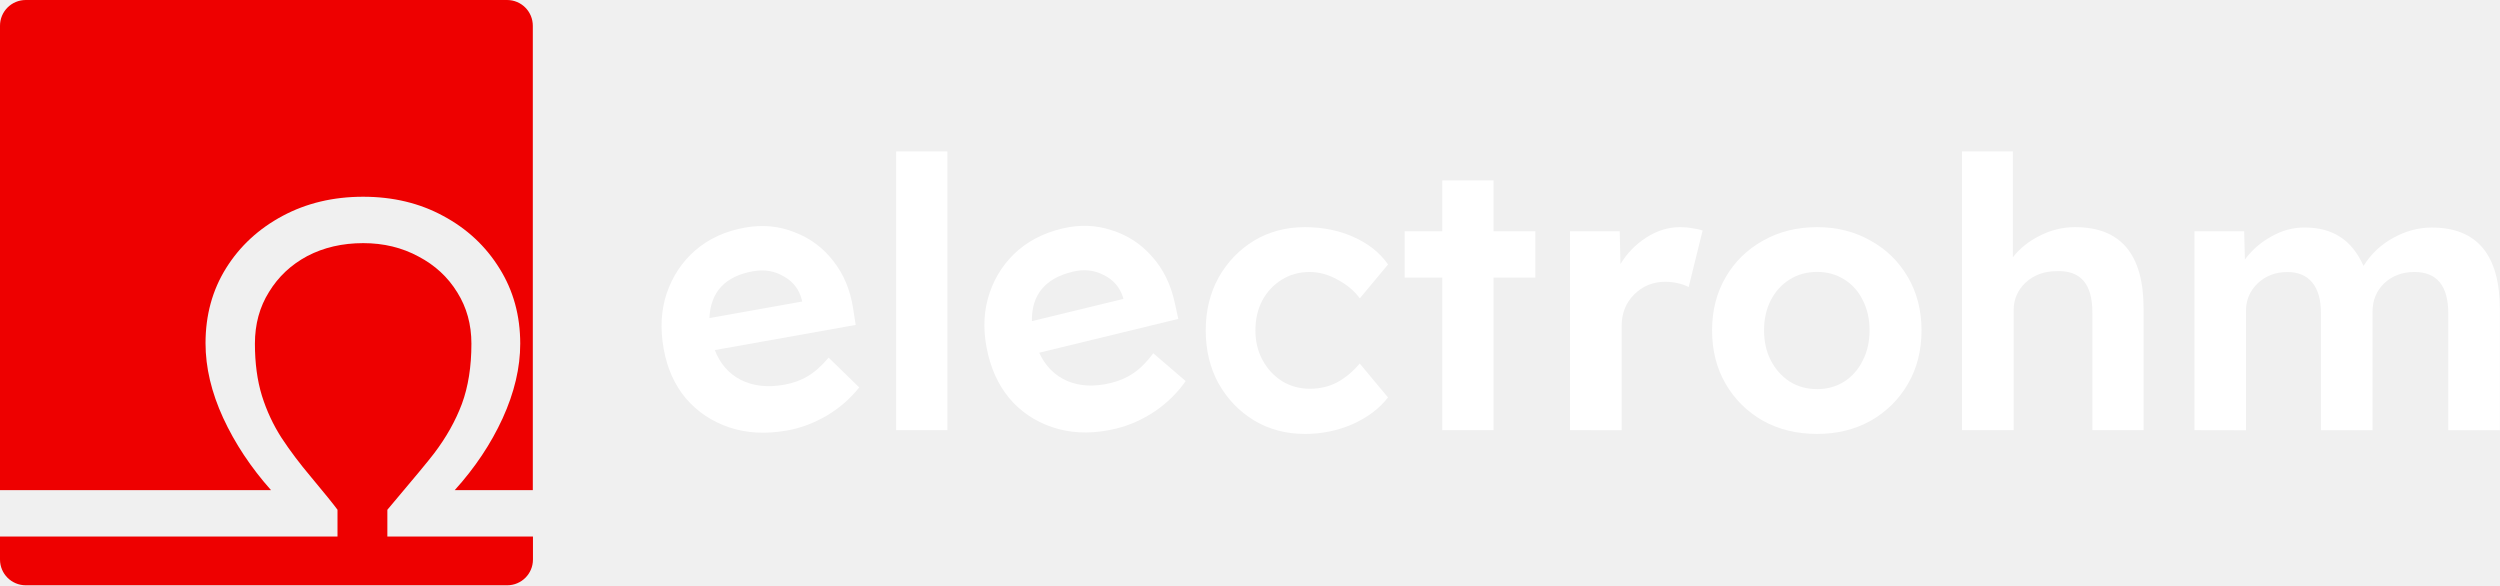
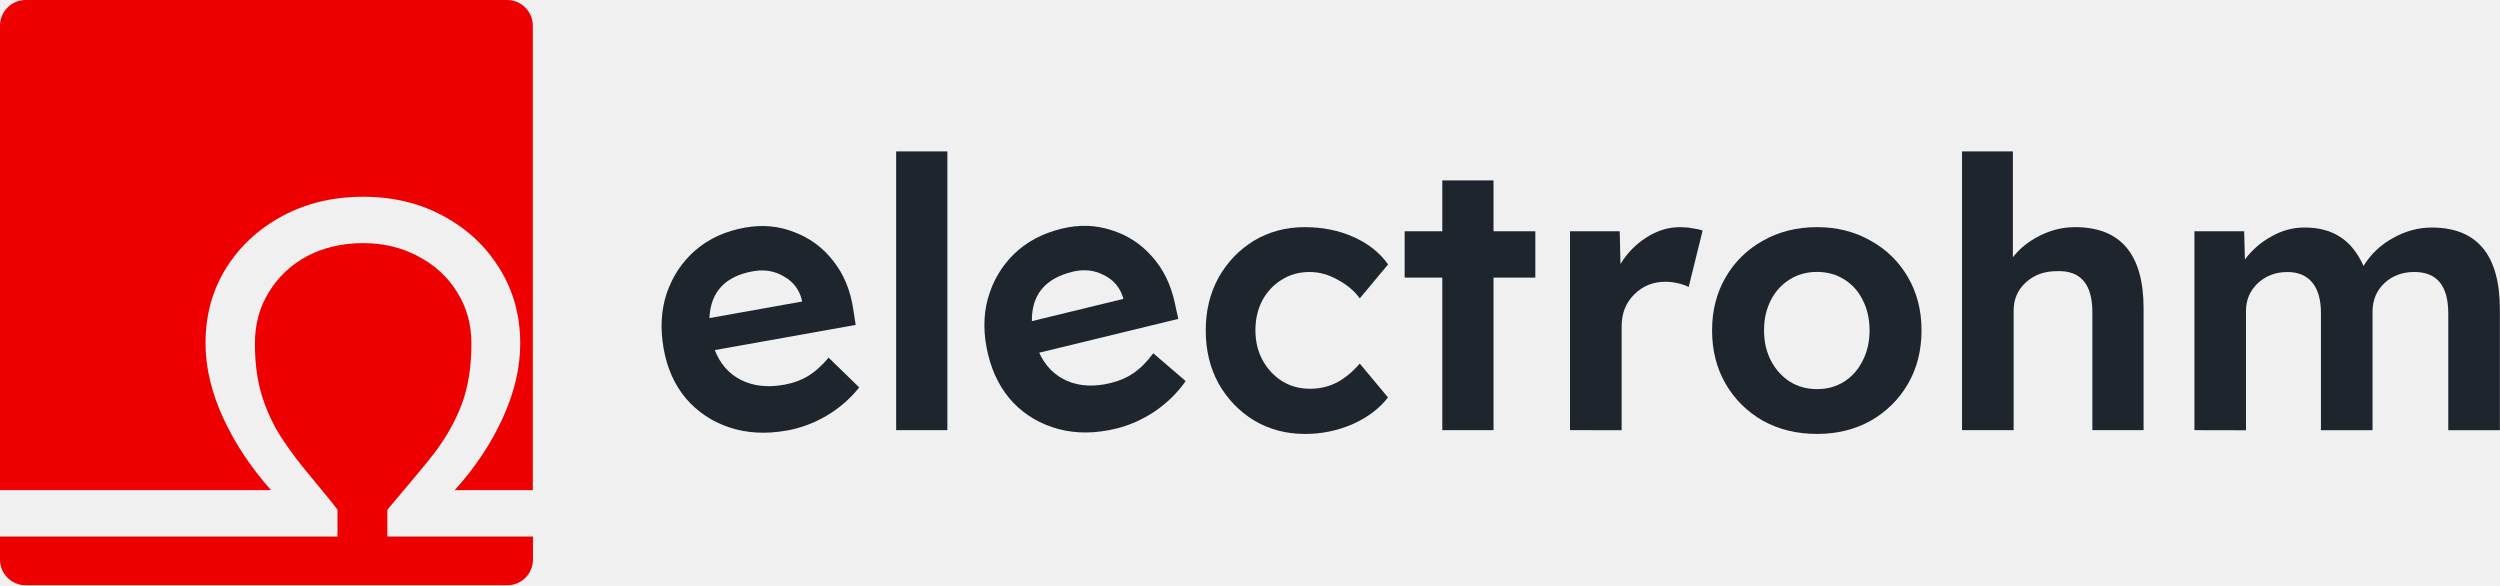
<svg xmlns="http://www.w3.org/2000/svg" width="198.97" height="46.582" version="1.1" viewBox="0 0 52.645 12.325">
  <path fill="#e00" d="m0.543 5e-7c-0.301 0-0.543 0.242-0.543 0.543v9.778h5.707c-0.424-0.477-0.76-0.984-1.008-1.521-0.247-0.538-0.371-1.062-0.371-1.572 0-0.591 0.144-1.119 0.434-1.583 0.29-0.464 0.686-0.829 1.188-1.098 0.502-0.269 1.068-0.404 1.697-0.404 0.629 0 1.191 0.135 1.686 0.404 0.502 0.269 0.897 0.638 1.187 1.108 0.29 0.464 0.435 0.991 0.435 1.583 0 0.504-0.123 1.028-0.371 1.572-0.247 0.538-0.583 1.041-1.008 1.511h1.644v-9.778c4e-6 -0.301-0.242-0.543-0.543-0.543zm7.105 5.12c-0.438 0-0.831 0.091-1.177 0.272-0.339 0.181-0.609 0.433-0.806 0.756-0.198 0.316-0.297 0.679-0.297 1.089 0 0.41 0.049 0.776 0.148 1.098 0.099 0.316 0.237 0.612 0.414 0.887 0.177 0.269 0.382 0.541 0.615 0.817 0.297 0.356 0.484 0.588 0.562 0.695v0.564h-2.63v8.67e-4h-4.477v0.483c0 0.301 0.242 0.543 0.543 0.543h10.137c0.301 0 0.543-0.242 0.543-0.543v-0.483h-3.066v-0.564c0.551-0.652 0.88-1.049 0.986-1.19 0.255-0.336 0.449-0.682 0.583-1.038 0.134-0.363 0.201-0.786 0.201-1.27 0-0.403-0.099-0.763-0.297-1.079-0.198-0.323-0.47-0.574-0.817-0.756-0.346-0.188-0.735-0.282-1.166-0.282z" stroke-width="0" />
  <text x="48.625" y="108.515" fill="#000000" font-family="Lexend" font-size="10.583px" font-weight="600" stroke-width=".265" style="font-variant-caps:normal;font-variant-east-asian:normal;font-variant-ligatures:normal;font-variant-numeric:normal;line-height:1.25" xml:space="preserve">
    <tspan x="48.625" y="108.515" font-family="Lexend" font-size="10.583px" font-weight="600" stroke-width=".265" style="font-variant-caps:normal;font-variant-east-asian:normal;font-variant-ligatures:normal;font-variant-numeric:normal" />
  </text>
  <g transform="translate(0 .34706)">
-     <g transform="matrix(.74947 0 0 .74947 -38.607 -60.471)" fill="#fff" stroke-width=".265" style="font-variant-caps:normal;font-variant-east-asian:normal;font-variant-ligatures:normal;font-variant-numeric:normal" aria-label="electrohm">
+     <g transform="matrix(.74947 0 0 .74947 -38.607 -60.471)" fill="#1e252d" stroke-width=".265" style="font-variant-caps:normal;font-variant-east-asian:normal;font-variant-ligatures:normal;font-variant-numeric:normal" aria-label="electrohm">
      <path d="m73.622 92.318q-0.886 0.158-1.617-0.087-0.732-0.246-1.22-0.814-0.478-0.57-0.625-1.393-0.153-0.854 0.086-1.563 0.247-0.722 0.805-1.208 0.569-0.489 1.392-0.636 0.74-0.132 1.388 0.128 0.657 0.248 1.09 0.805 0.443 0.555 0.564 1.351l0.07 0.45-3.959 0.707q0.221 0.573 0.73 0.837 0.52 0.262 1.218 0.137 0.375-0.067 0.657-0.236 0.292-0.17 0.594-0.525l0.859 0.836q-0.377 0.476-0.922 0.799-0.536 0.311-1.109 0.413zm-0.95-4.475q-1.177 0.21-1.227 1.316l2.605-0.465-0.007-0.042q-0.111-0.442-0.505-0.662-0.386-0.232-0.865-0.147z" style="font-variant-caps:normal;font-variant-east-asian:normal;font-variant-ligatures:normal;font-variant-numeric:normal" />
      <path d="m76.692 92.308v-7.832h1.439v7.832z" style="font-variant-caps:normal;font-variant-east-asian:normal;font-variant-ligatures:normal;font-variant-numeric:normal" />
      <path d="m82.874 92.264q-0.874 0.212-1.62 0.013-0.746-0.2-1.268-0.737-0.512-0.54-0.71-1.352-0.205-0.843-0.01-1.566 0.202-0.735 0.73-1.256 0.537-0.523 1.35-0.72 0.73-0.177 1.393 0.042 0.671 0.207 1.137 0.736 0.477 0.527 0.646 1.313l0.097 0.445-3.908 0.95q0.256 0.559 0.78 0.791 0.535 0.229 1.224 0.062 0.37-0.09 0.641-0.276 0.281-0.188 0.561-0.561l0.909 0.781q-0.347 0.498-0.871 0.854-0.516 0.343-1.081 0.481zm-1.224-4.408q-1.162 0.282-1.144 1.389l2.571-0.625-0.01-0.041q-0.138-0.435-0.545-0.63-0.399-0.208-0.872-0.093z" style="font-variant-caps:normal;font-variant-east-asian:normal;font-variant-ligatures:normal;font-variant-numeric:normal" />
      <path d="m88.174 92.414q-0.794 0-1.429-0.381-0.624-0.381-0.995-1.037-0.36-0.656-0.36-1.492 0-0.826 0.36-1.482 0.37-0.656 0.995-1.037 0.635-0.381 1.429-0.381 0.751 0 1.365 0.275 0.624 0.275 0.974 0.773l-0.794 0.953q-0.222-0.307-0.614-0.519-0.392-0.222-0.794-0.222-0.445 0-0.794 0.222-0.339 0.212-0.54 0.582-0.191 0.37-0.191 0.836t0.201 0.836q0.201 0.37 0.55 0.593 0.349 0.212 0.783 0.212 0.413 0 0.762-0.18 0.349-0.191 0.635-0.529l0.794 0.953q-0.36 0.466-0.995 0.751-0.635 0.275-1.344 0.275z" style="font-variant-caps:normal;font-variant-east-asian:normal;font-variant-ligatures:normal;font-variant-numeric:normal" />
      <path d="m92.037 92.308v-4.286h-1.058v-1.302h1.058v-1.429h1.439v1.429h1.175v1.302h-1.175v4.286z" style="font-variant-caps:normal;font-variant-east-asian:normal;font-variant-ligatures:normal;font-variant-numeric:normal" />
      <path d="m95.625 92.308v-5.588h1.397l0.021 0.921q0.275-0.455 0.72-0.741 0.455-0.296 0.953-0.296 0.191 0 0.349 0.032 0.169 0.021 0.286 0.064l-0.392 1.587q-0.116-0.064-0.296-0.106-0.18-0.042-0.36-0.042-0.519 0-0.878 0.36-0.349 0.349-0.349 0.889v2.921z" style="font-variant-caps:normal;font-variant-east-asian:normal;font-variant-ligatures:normal;font-variant-numeric:normal" />
      <path d="m102.57 92.414q-0.857 0-1.524-0.37-0.667-0.381-1.048-1.037-0.381-0.656-0.381-1.503 0-0.836 0.381-1.492 0.381-0.656 1.048-1.027 0.667-0.381 1.524-0.381 0.836 0 1.503 0.381 0.667 0.37 1.048 1.027 0.381 0.656 0.381 1.492 0 0.847-0.381 1.503-0.381 0.656-1.048 1.037-0.667 0.37-1.503 0.37zm0-1.259q0.423 0 0.762-0.212 0.339-0.222 0.519-0.593 0.191-0.37 0.191-0.847 0-0.476-0.191-0.847-0.18-0.37-0.519-0.582-0.339-0.212-0.762-0.212-0.434 0-0.773 0.212-0.339 0.212-0.529 0.582-0.191 0.37-0.191 0.847 0 0.476 0.191 0.847 0.191 0.37 0.529 0.593 0.339 0.212 0.773 0.212z" style="font-variant-caps:normal;font-variant-east-asian:normal;font-variant-ligatures:normal;font-variant-numeric:normal" />
      <path d="m106.64 92.308v-7.832h1.429v2.974q0.286-0.37 0.751-0.603 0.476-0.243 0.995-0.243 1.926 0 1.926 2.286v3.418h-1.439v-3.313q0-1.196-1.005-1.154-0.519 0-0.868 0.318-0.339 0.318-0.339 0.783v3.365z" style="font-variant-caps:normal;font-variant-east-asian:normal;font-variant-ligatures:normal;font-variant-numeric:normal" />
      <path d="m113.17 92.308v-5.588h1.397l0.021 0.794q0.296-0.402 0.741-0.646 0.445-0.254 0.931-0.254 0.603 0 1.005 0.265 0.402 0.254 0.656 0.815 0.307-0.497 0.825-0.783 0.529-0.296 1.09-0.296 1.916 0 1.916 2.307v3.387h-1.45v-3.281q0-1.164-0.953-1.164-0.508 0-0.847 0.318-0.328 0.318-0.328 0.794v3.334h-1.45v-3.302q0-0.55-0.243-0.847-0.243-0.296-0.699-0.296-0.497 0-0.836 0.318-0.328 0.318-0.328 0.773v3.355z" style="font-variant-caps:normal;font-variant-east-asian:normal;font-variant-ligatures:normal;font-variant-numeric:normal" />
    </g>
  </g>
</svg>
